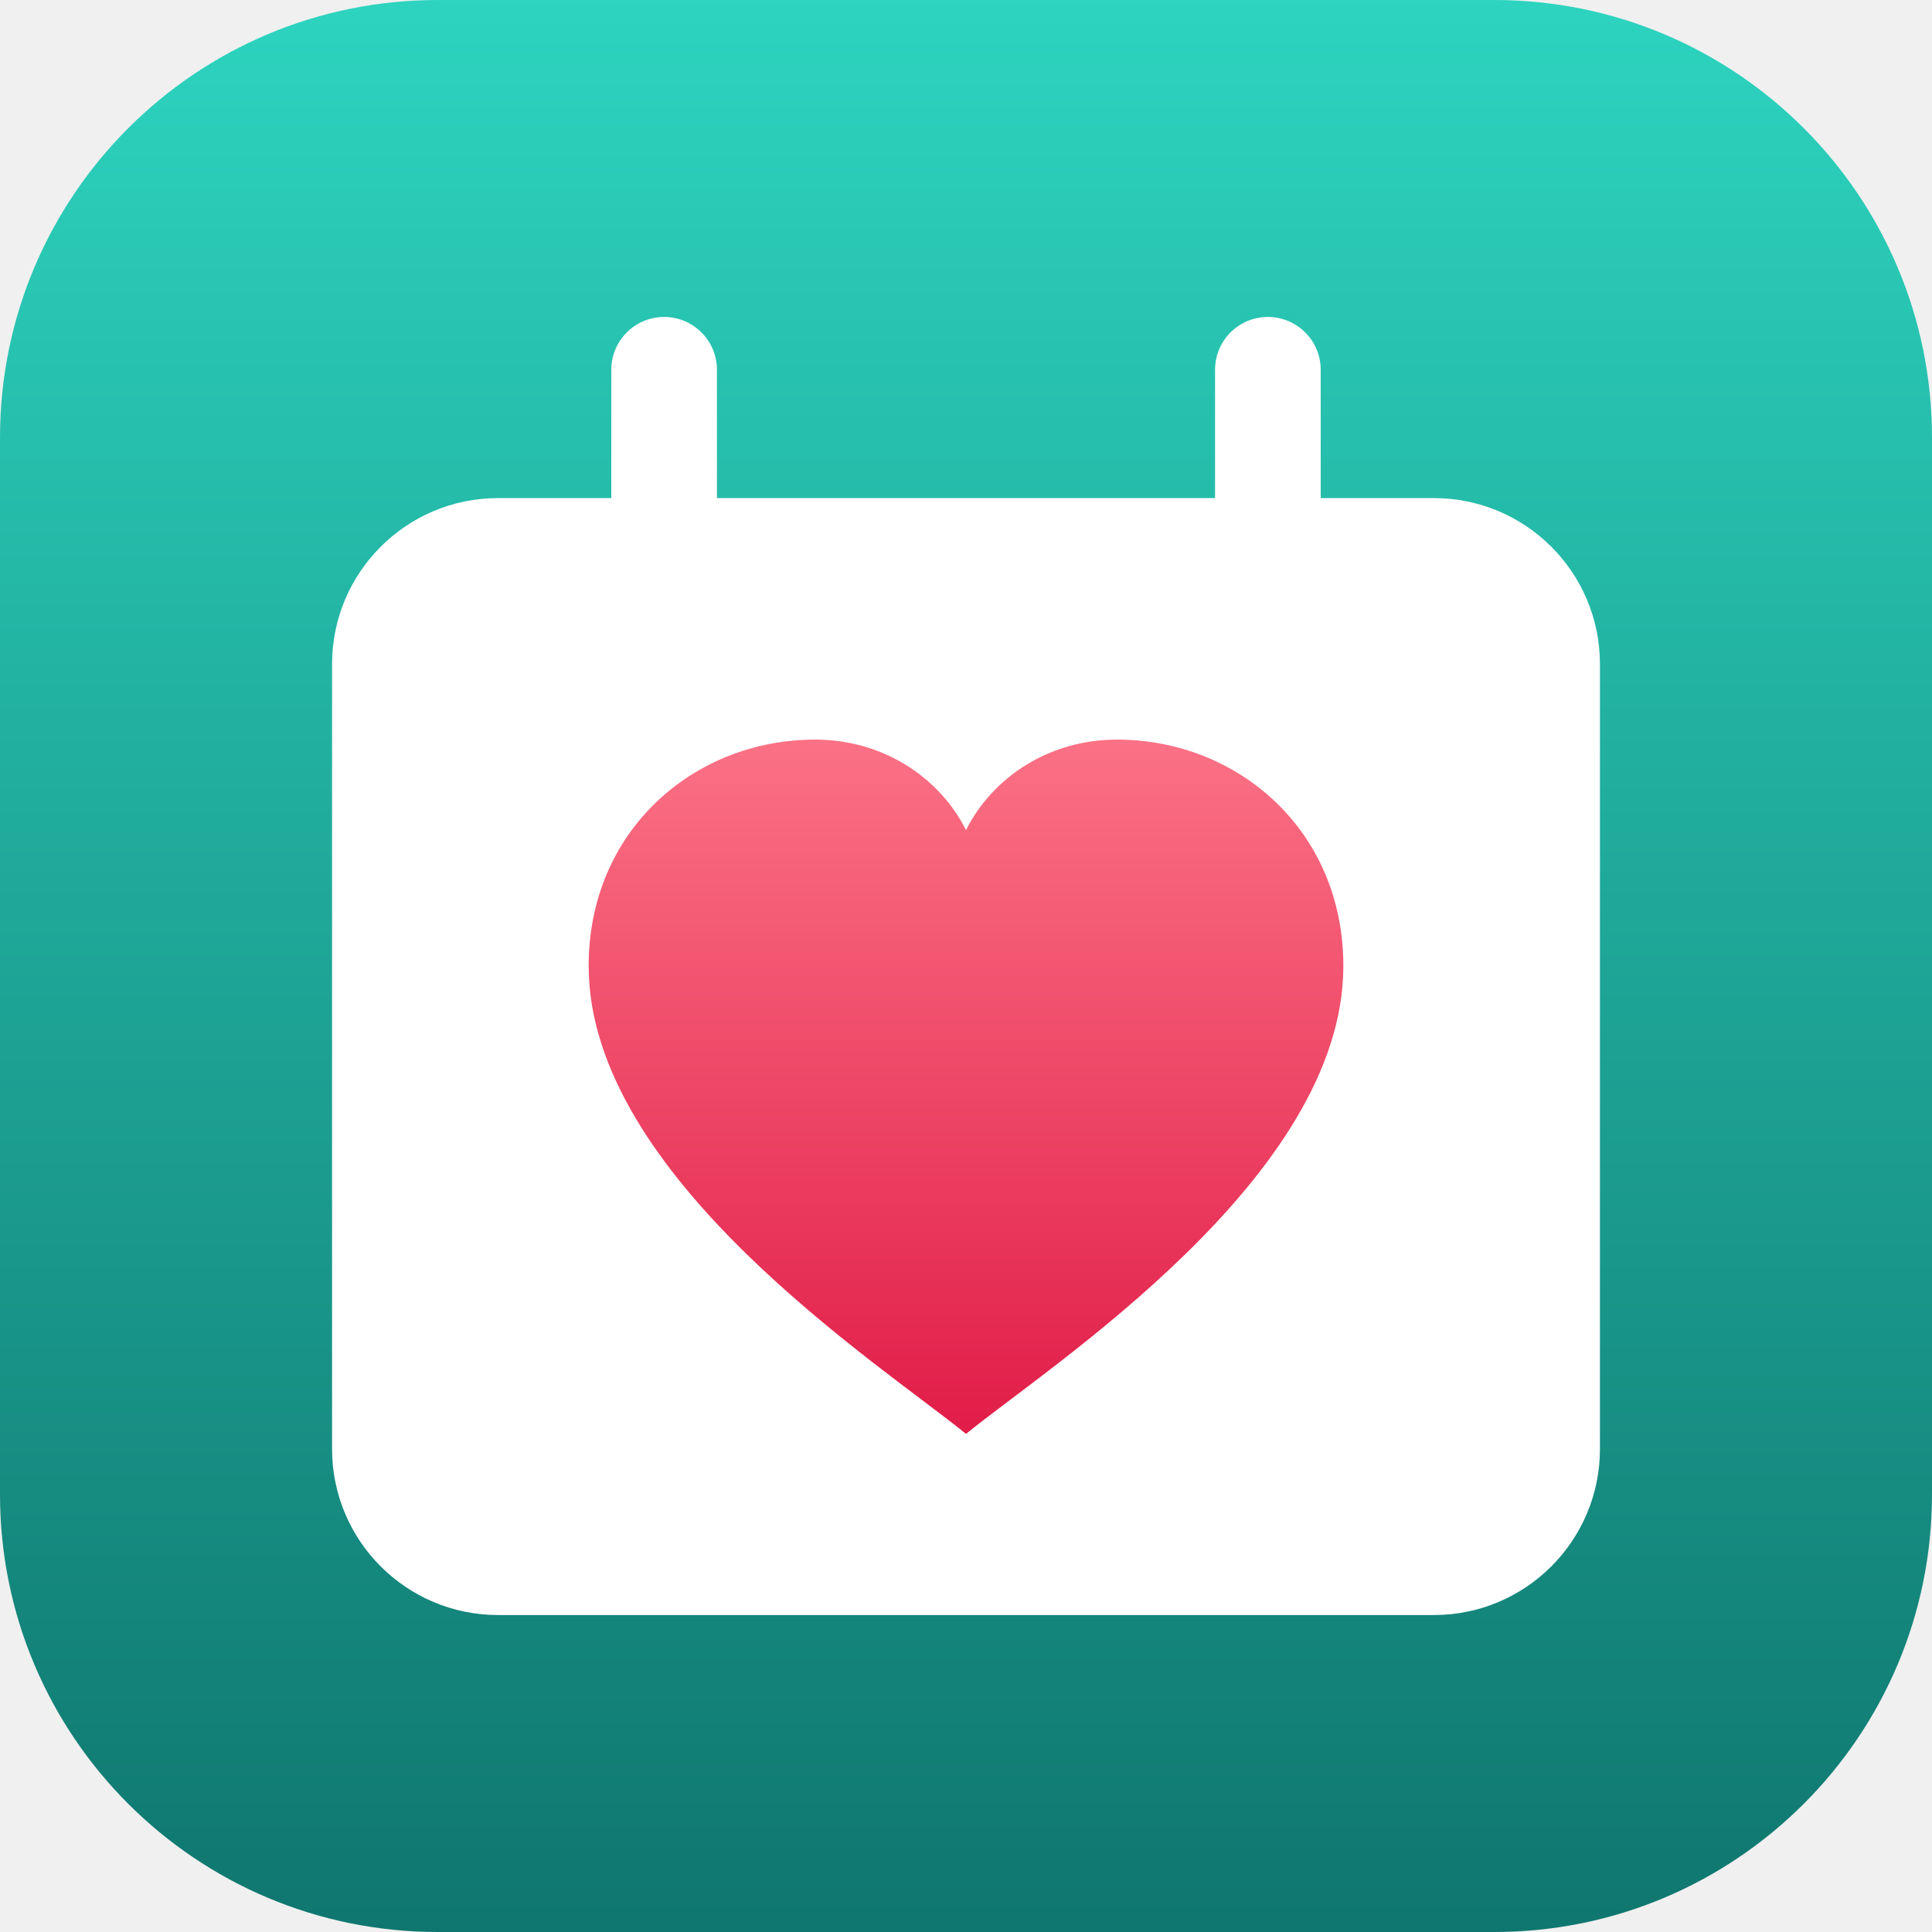
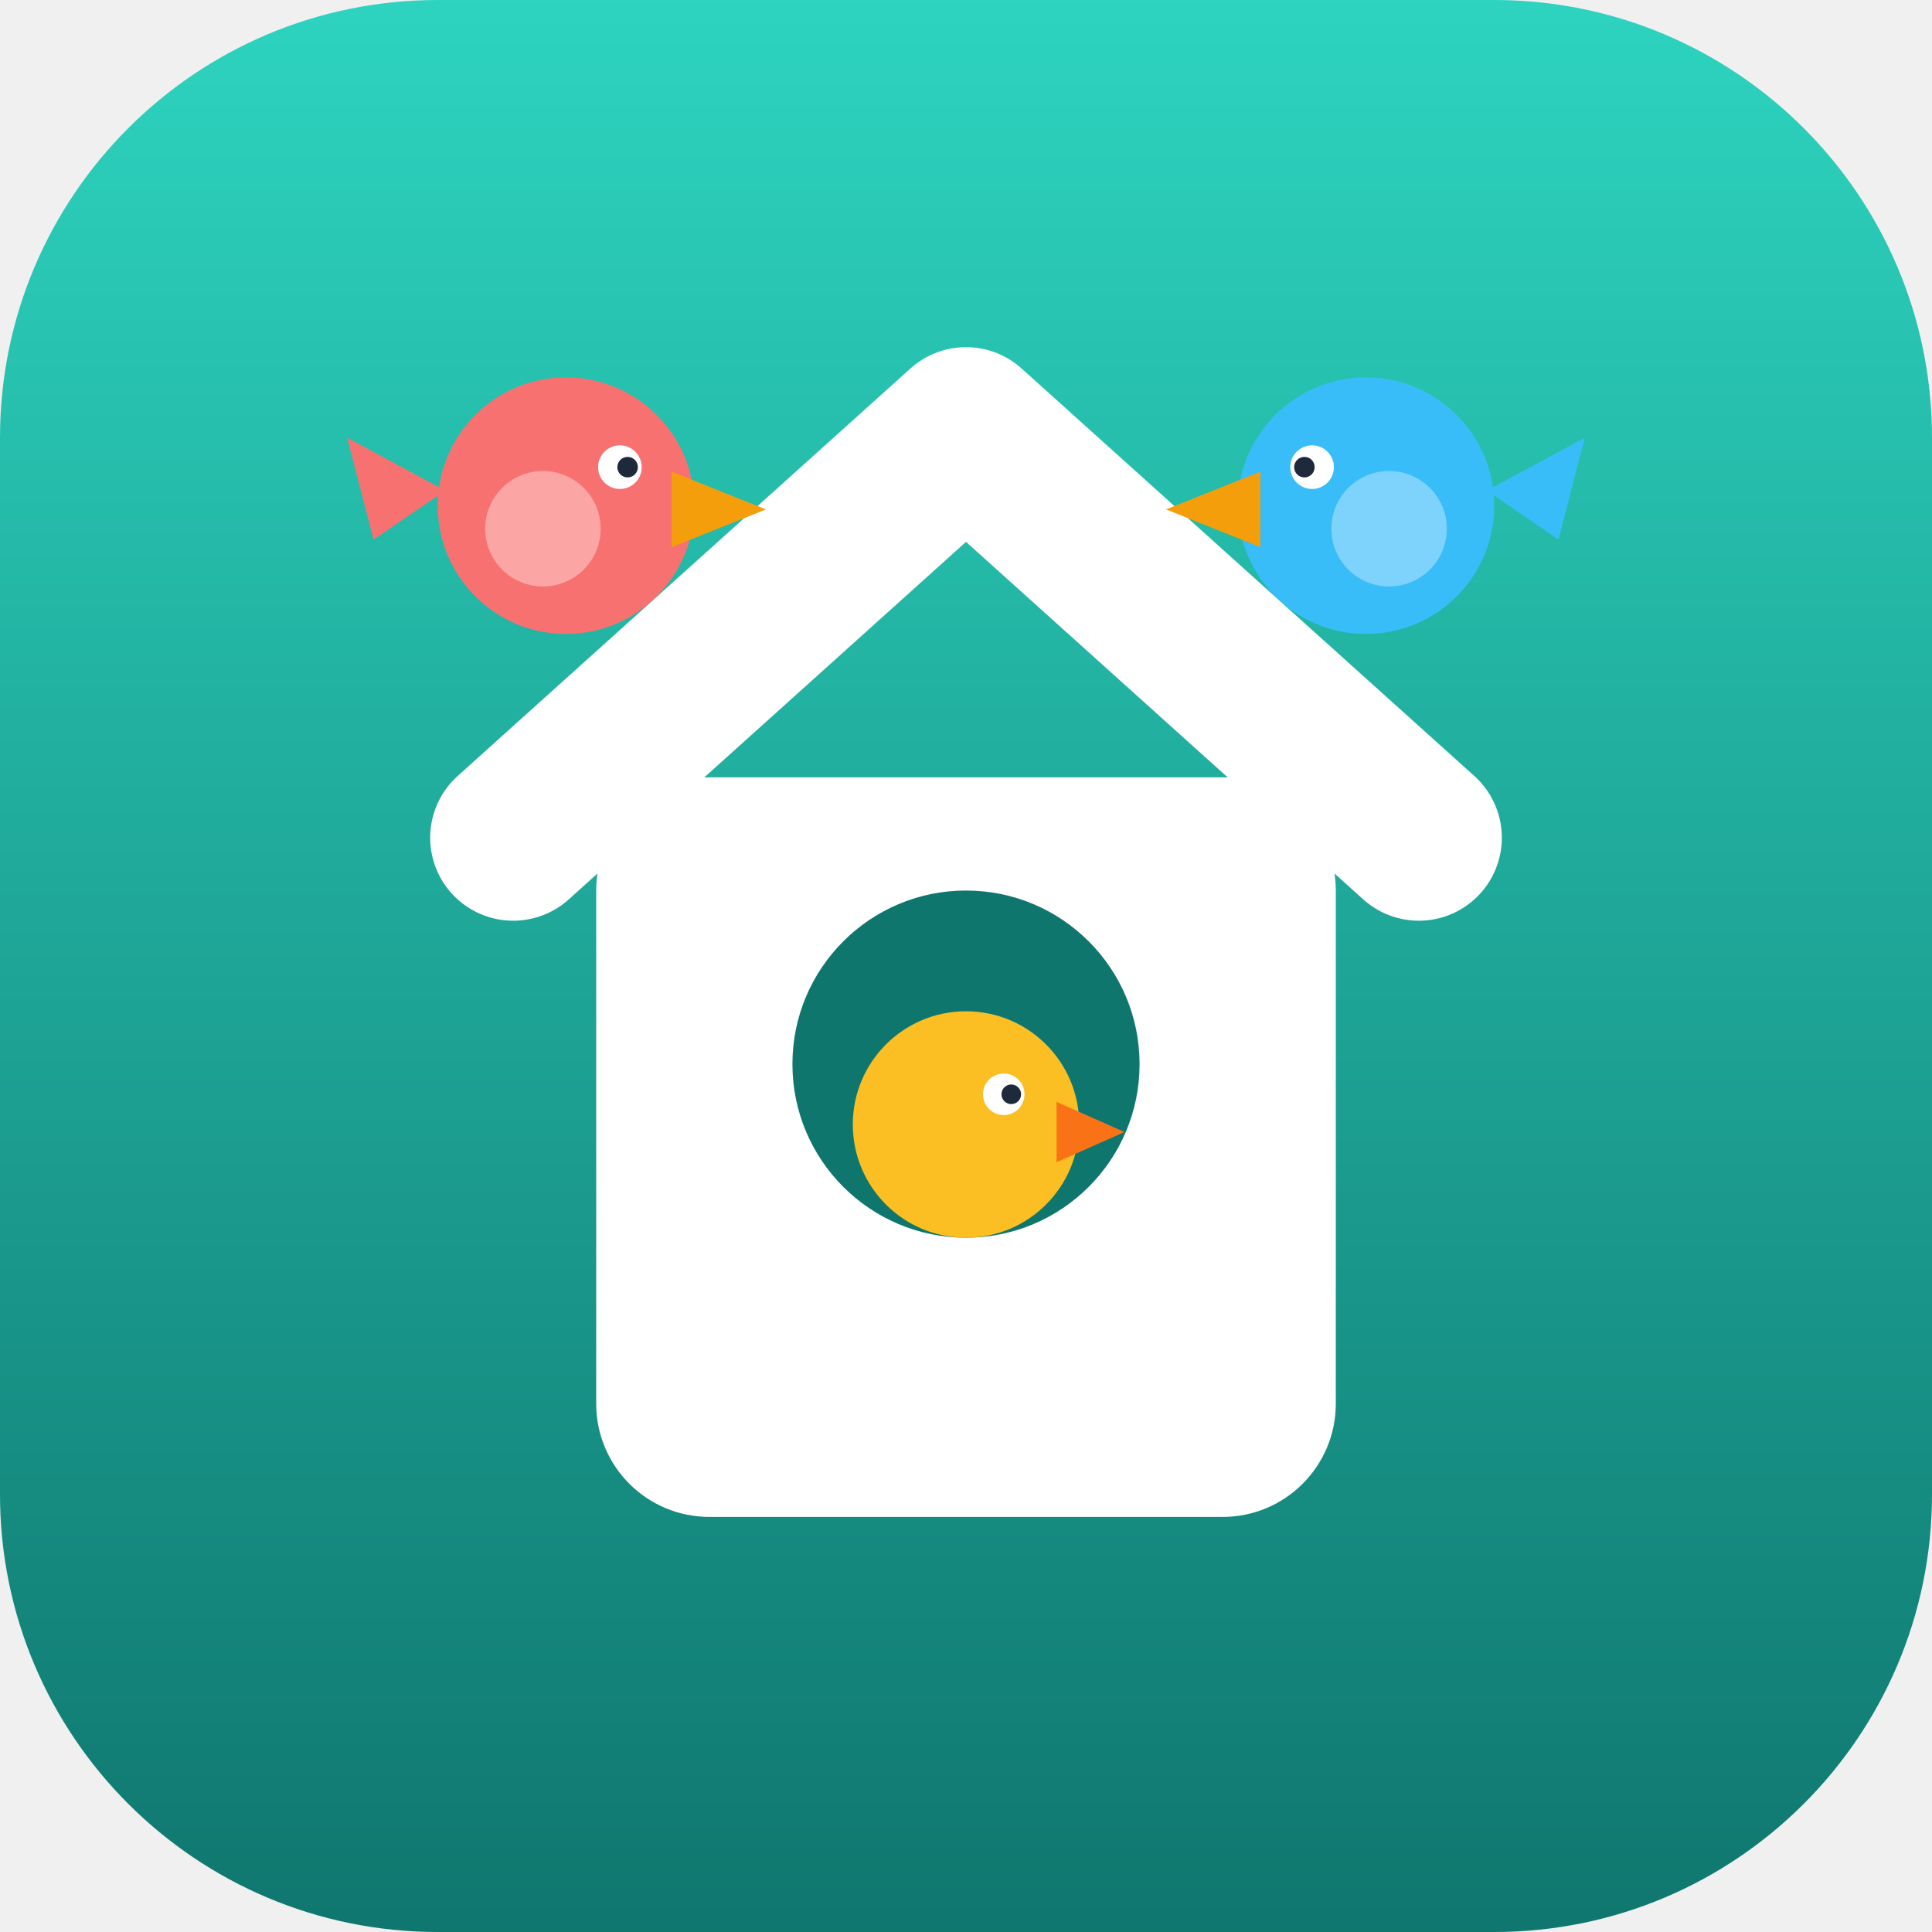
<svg xmlns="http://www.w3.org/2000/svg" viewBox="0 0 512 512">
  <defs>
    <linearGradient id="bg" x1="0" y1="0" x2="0" y2="1">
      <stop offset="0" stop-color="#2dd4bf" />
      <stop offset="1" stop-color="#0f766e" />
    </linearGradient>
-     <linearGradient id="heart" x1="0" y1="0" x2="0" y2="1">
-       <stop offset="0" stop-color="#fb7185" />
-       <stop offset="1" stop-color="#e11d48" />
-     </linearGradient>
  </defs>
  <rect width="512" height="512" rx="116" fill="url(#bg)" />
-   <rect x="162" y="84" width="28" height="84" rx="14" fill="#ffffff" />
-   <rect x="322" y="84" width="28" height="84" rx="14" fill="#ffffff" />
-   <rect x="88" y="132" width="336" height="296" rx="44" fill="#ffffff" />
-   <path fill="url(#heart)" d="M256 380     C 234 362, 156 312, 156 256     C 156 220, 184 196, 216 196     C 234 196, 249 206, 256 220     C 263 206, 278 196, 296 196     C 328 196, 356 220, 356 256     C 356 312, 278 362, 256 380 Z" />
+   <path d="M136 222 L256 114 L376 222" fill="none" stroke="#ffffff" stroke-width="44" stroke-linecap="round" stroke-linejoin="round" />
+   <rect x="158" y="206" width="196" height="196" rx="30" fill="#ffffff" />
+   <circle cx="256" cy="282" r="46" fill="#0f766e" />
+   <circle cx="256" cy="298" r="30" fill="#fbbf24" />
+   <path d="M280 292 L298 300 L280 308 Z" fill="#f97316" />
+   <circle cx="266" cy="290" r="5.5" fill="#ffffff" />
+   <circle cx="268" cy="290" r="2.6" fill="#1e293b" />
+   <path d="M118 130 L92 116 L99 143 Z" fill="#f87171" />
+   <circle cx="150" cy="134" r="34" fill="#f87171" />
+   <circle cx="143.88" cy="140.12" r="15.3" fill="#fca5a5" />
+   <path d="M178 125 L203 135 L178 145 Z" fill="#f59e0b" />
+   <circle cx="164.28" cy="123.8" r="5.78" fill="#ffffff" />
+   <circle cx="166.32" cy="123.8" r="2.72" fill="#1e293b" />
+   <path d="M394 130 L420 116 L413 143 Z" fill="#38bdf8" />
+   <circle cx="362" cy="134" r="34" fill="#38bdf8" />
+   <circle cx="368.12" cy="140.12" r="15.3" fill="#7dd3fc" />
+   <path d="M334 125 L309 135 L334 145 Z" fill="#f59e0b" />
+   <circle cx="347.72" cy="123.8" r="5.78" fill="#ffffff" />
+   <circle cx="345.68" cy="123.8" r="2.72" fill="#1e293b" />
</svg>
